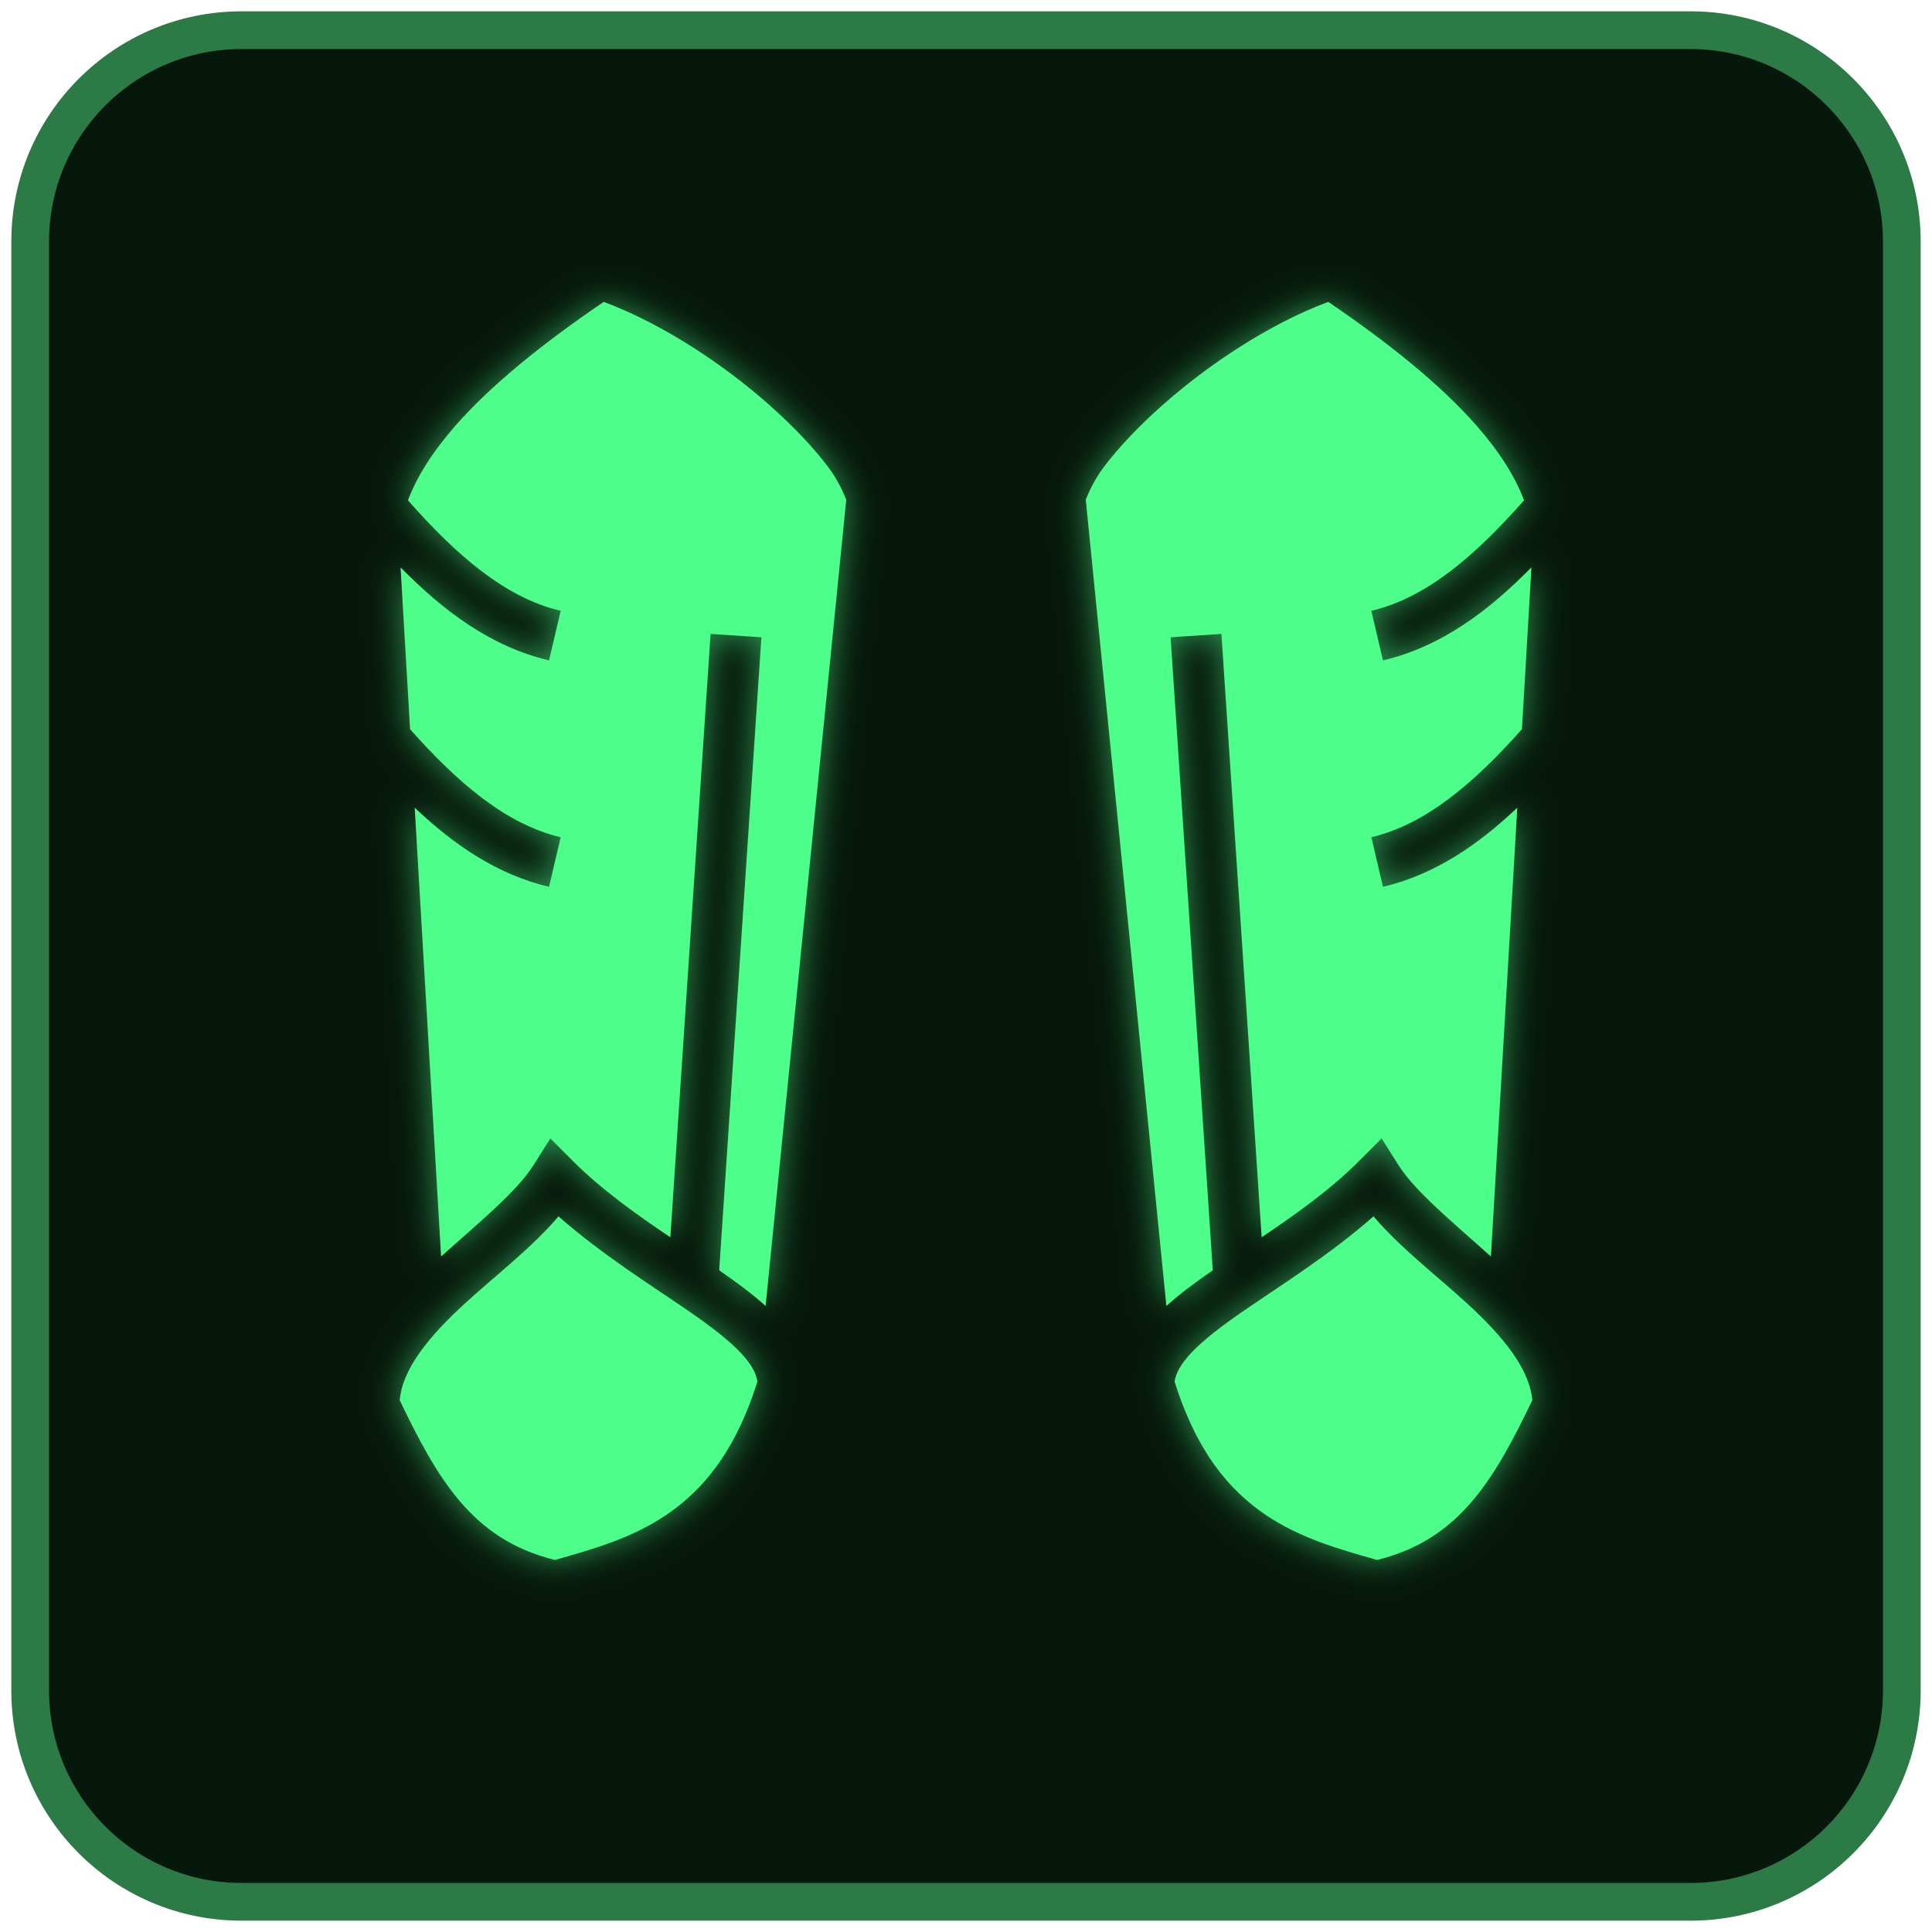
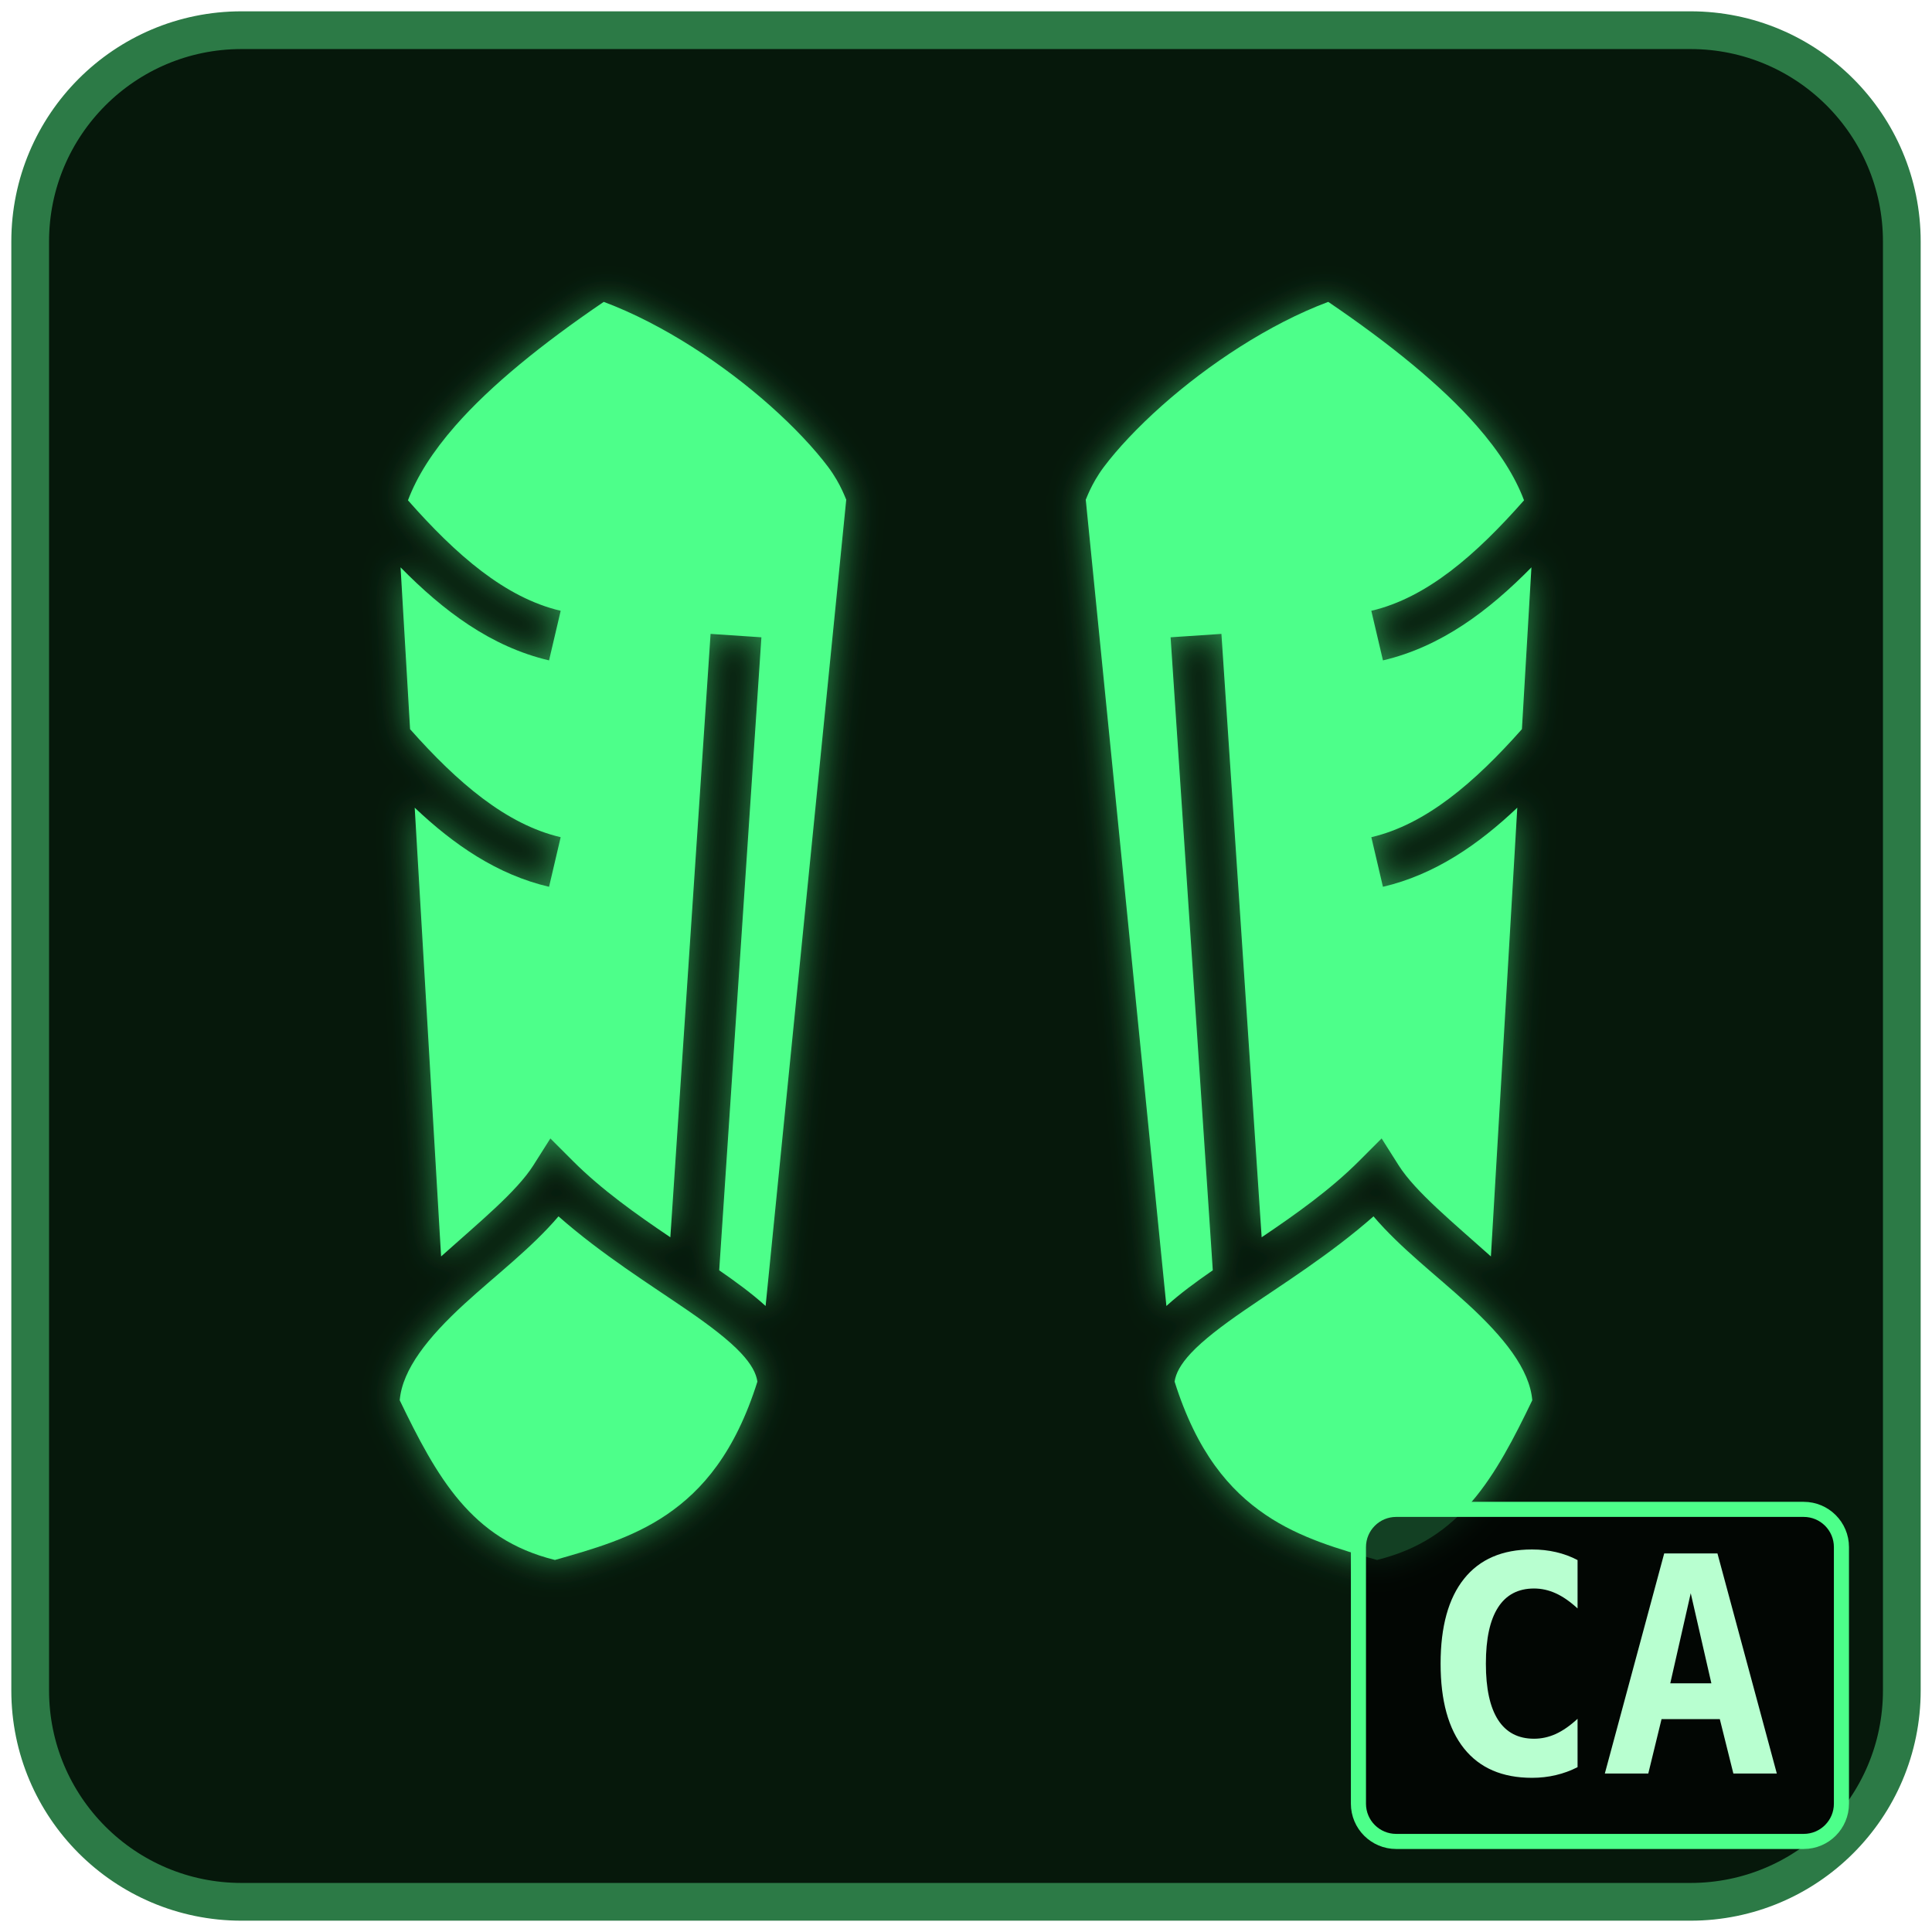
<svg xmlns="http://www.w3.org/2000/svg" viewBox="0 0 512 512">
  <rect x="8" y="8" width="496" height="496" rx="56" fill="#06180b" stroke="#2c7a46" stroke-width="10" />
  <g transform="translate(64 56) scale(.75)" style="filter:drop-shadow(0 0 6px rgba(77,255,138,.55))">
    <path fill="#4dff8a" d="M128 32c-21.876 14.867-40.063 29.63-52.5 43.844-7.992 9.133-13.532 17.889-16.678 26.273 16.97 19.241 34.3 34.426 53.961 39.04l-4.113 17.523c-20.593-4.832-37.386-17.526-52.465-32.873l3.363 57.18c16.8 18.933 33.995 33.67 53.21 38.167l-4.102 17.528c-18.264-4.276-33.615-14.81-47.475-27.957l9.326 158.566c13.273-11.896 26.697-22.872 32.596-32.187l6.016-9.502 7.95 7.953c10.184 10.183 22.448 18.873 34.442 26.968l14.215-213.205 17.961 1.2-14.91 223.67c5.97 4.127 11.551 8.213 16.394 12.61l28.498-284.962c-.042.337-1.716-5.257-6.412-11.518-4.756-6.341-11.9-14.003-20.529-21.673C170.549 54.245 149.018 39.866 128 32zm256 0c-21.018 7.866-42.55 22.246-58.748 36.645-8.629 7.67-15.773 15.332-20.53 21.673-4.695 6.261-6.369 11.855-6.411 11.518l28.498 284.963c4.843-4.398 10.424-8.484 16.394-12.611l-14.91-223.67 17.96-1.2 14.216 213.205c11.994-8.095 24.258-16.785 34.441-26.968l7.951-7.953 6.016 9.502c5.899 9.315 19.323 20.291 32.596 32.187l9.326-158.566c-13.86 13.148-29.21 23.681-47.475 27.957l-4.101-17.528c19.214-4.498 36.41-19.234 53.209-38.168l3.363-57.18c-15.08 15.348-31.872 28.042-52.465 32.874l-4.113-17.524c19.661-4.613 36.991-19.798 53.96-39.039-3.145-8.384-8.685-17.14-16.677-26.273C424.063 61.63 405.876 46.867 384 32zM112.008 355.135c-9.544 11.23-22.287 20.883-33.197 30.89-12.837 11.774-21.975 23.14-22.903 34.088 6.442 13.354 12.889 25.89 21.227 35.647 8.41 9.841 18.579 17.035 33.617 20.785 13.386-3.816 27.202-7.674 39.453-16.002 12.721-8.647 24.205-22.026 32.086-47.022-.43-2.913-2.074-6.101-5.818-10.1-4.261-4.549-10.889-9.613-18.752-15.02-13.472-9.265-30.385-19.777-45.713-33.266zm287.984 0c-15.328 13.489-32.241 24.001-45.713 33.265-7.863 5.408-14.49 10.472-18.752 15.022-3.744 3.998-5.388 7.186-5.818 10.1 7.88 24.995 19.365 38.374 32.086 47.021 12.251 8.328 26.067 12.186 39.453 16.002 15.038-3.75 25.207-10.944 33.617-20.785 8.338-9.757 14.785-22.293 21.227-35.647-.928-10.948-10.066-22.314-22.903-34.088-10.91-10.007-23.653-19.66-33.197-30.89z" />
  </g>
+   <g font-family="'Consolas','DejaVu Sans Mono','Courier New',monospace" font-size="80" font-weight="700">
+     <rect x="360" y="400" width="128" height="88" rx="10" fill="#000" fill-opacity=".75" stroke="#4dff8a" stroke-width="4" />
+     <text x="424" y="470" text-anchor="middle" textLength="100" lengthAdjust="spacingAndGlyphs" fill="#b8ffd0">CA</text>
+   </g>
</svg>
